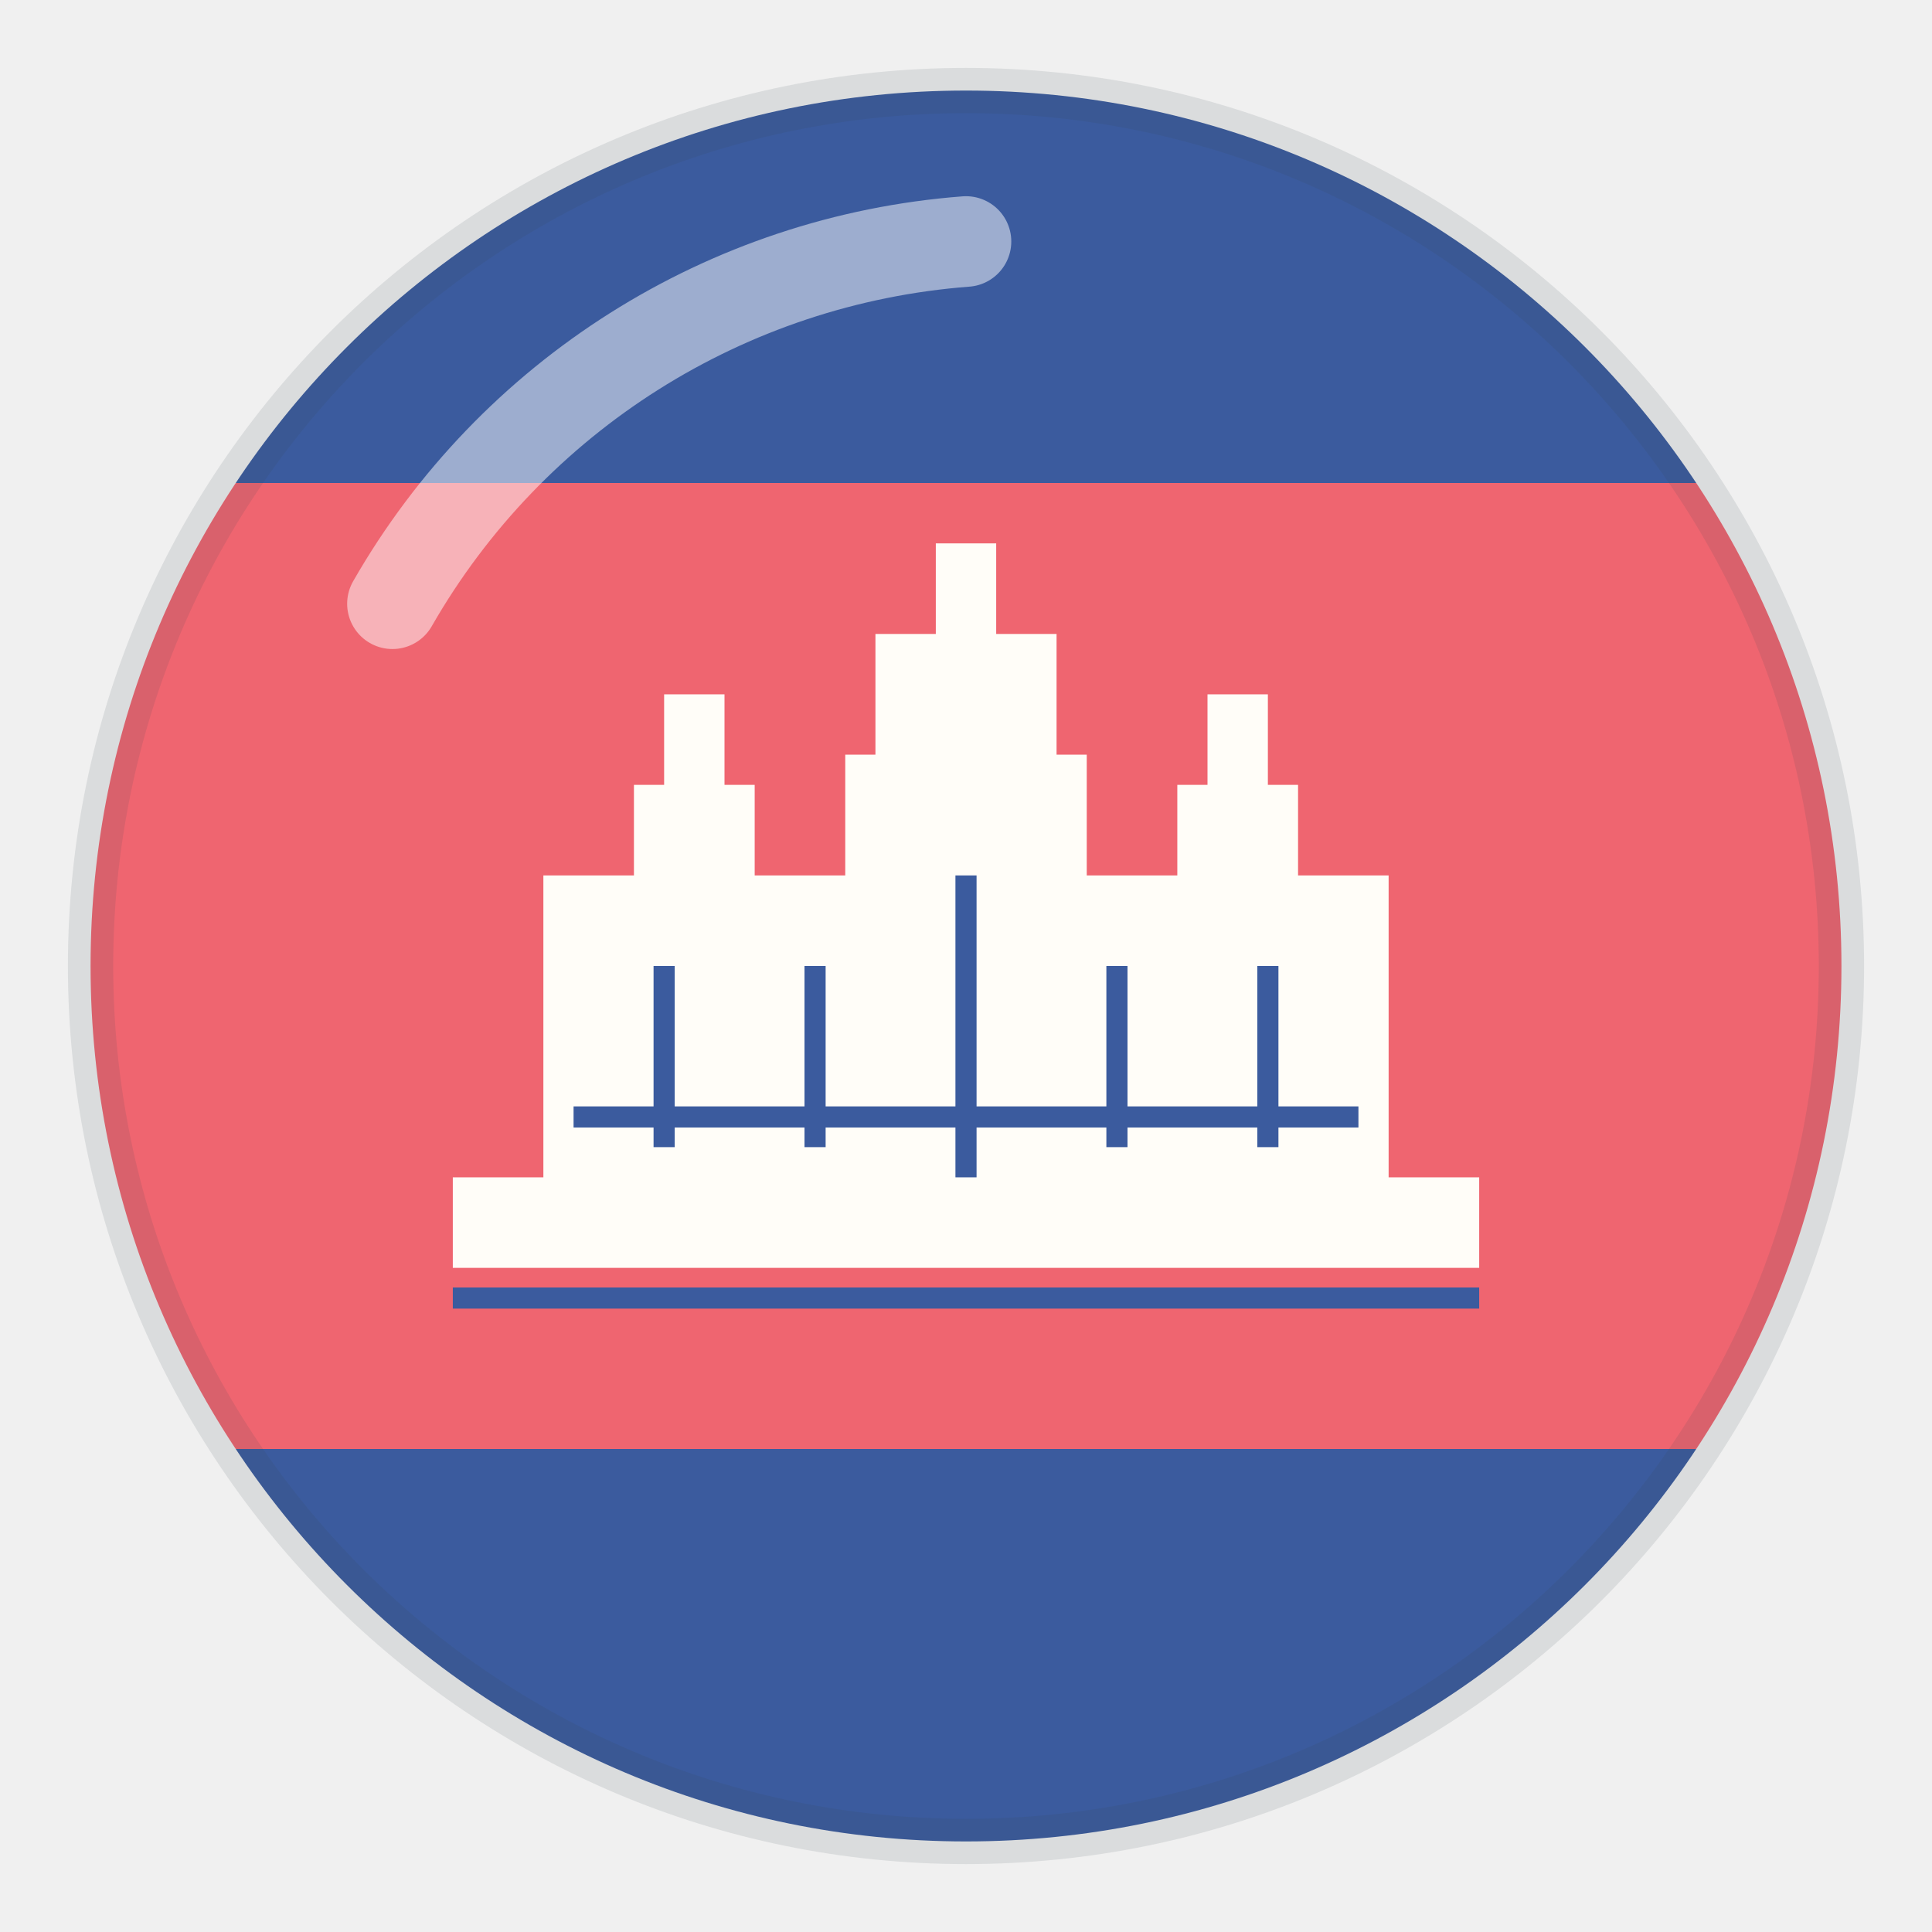
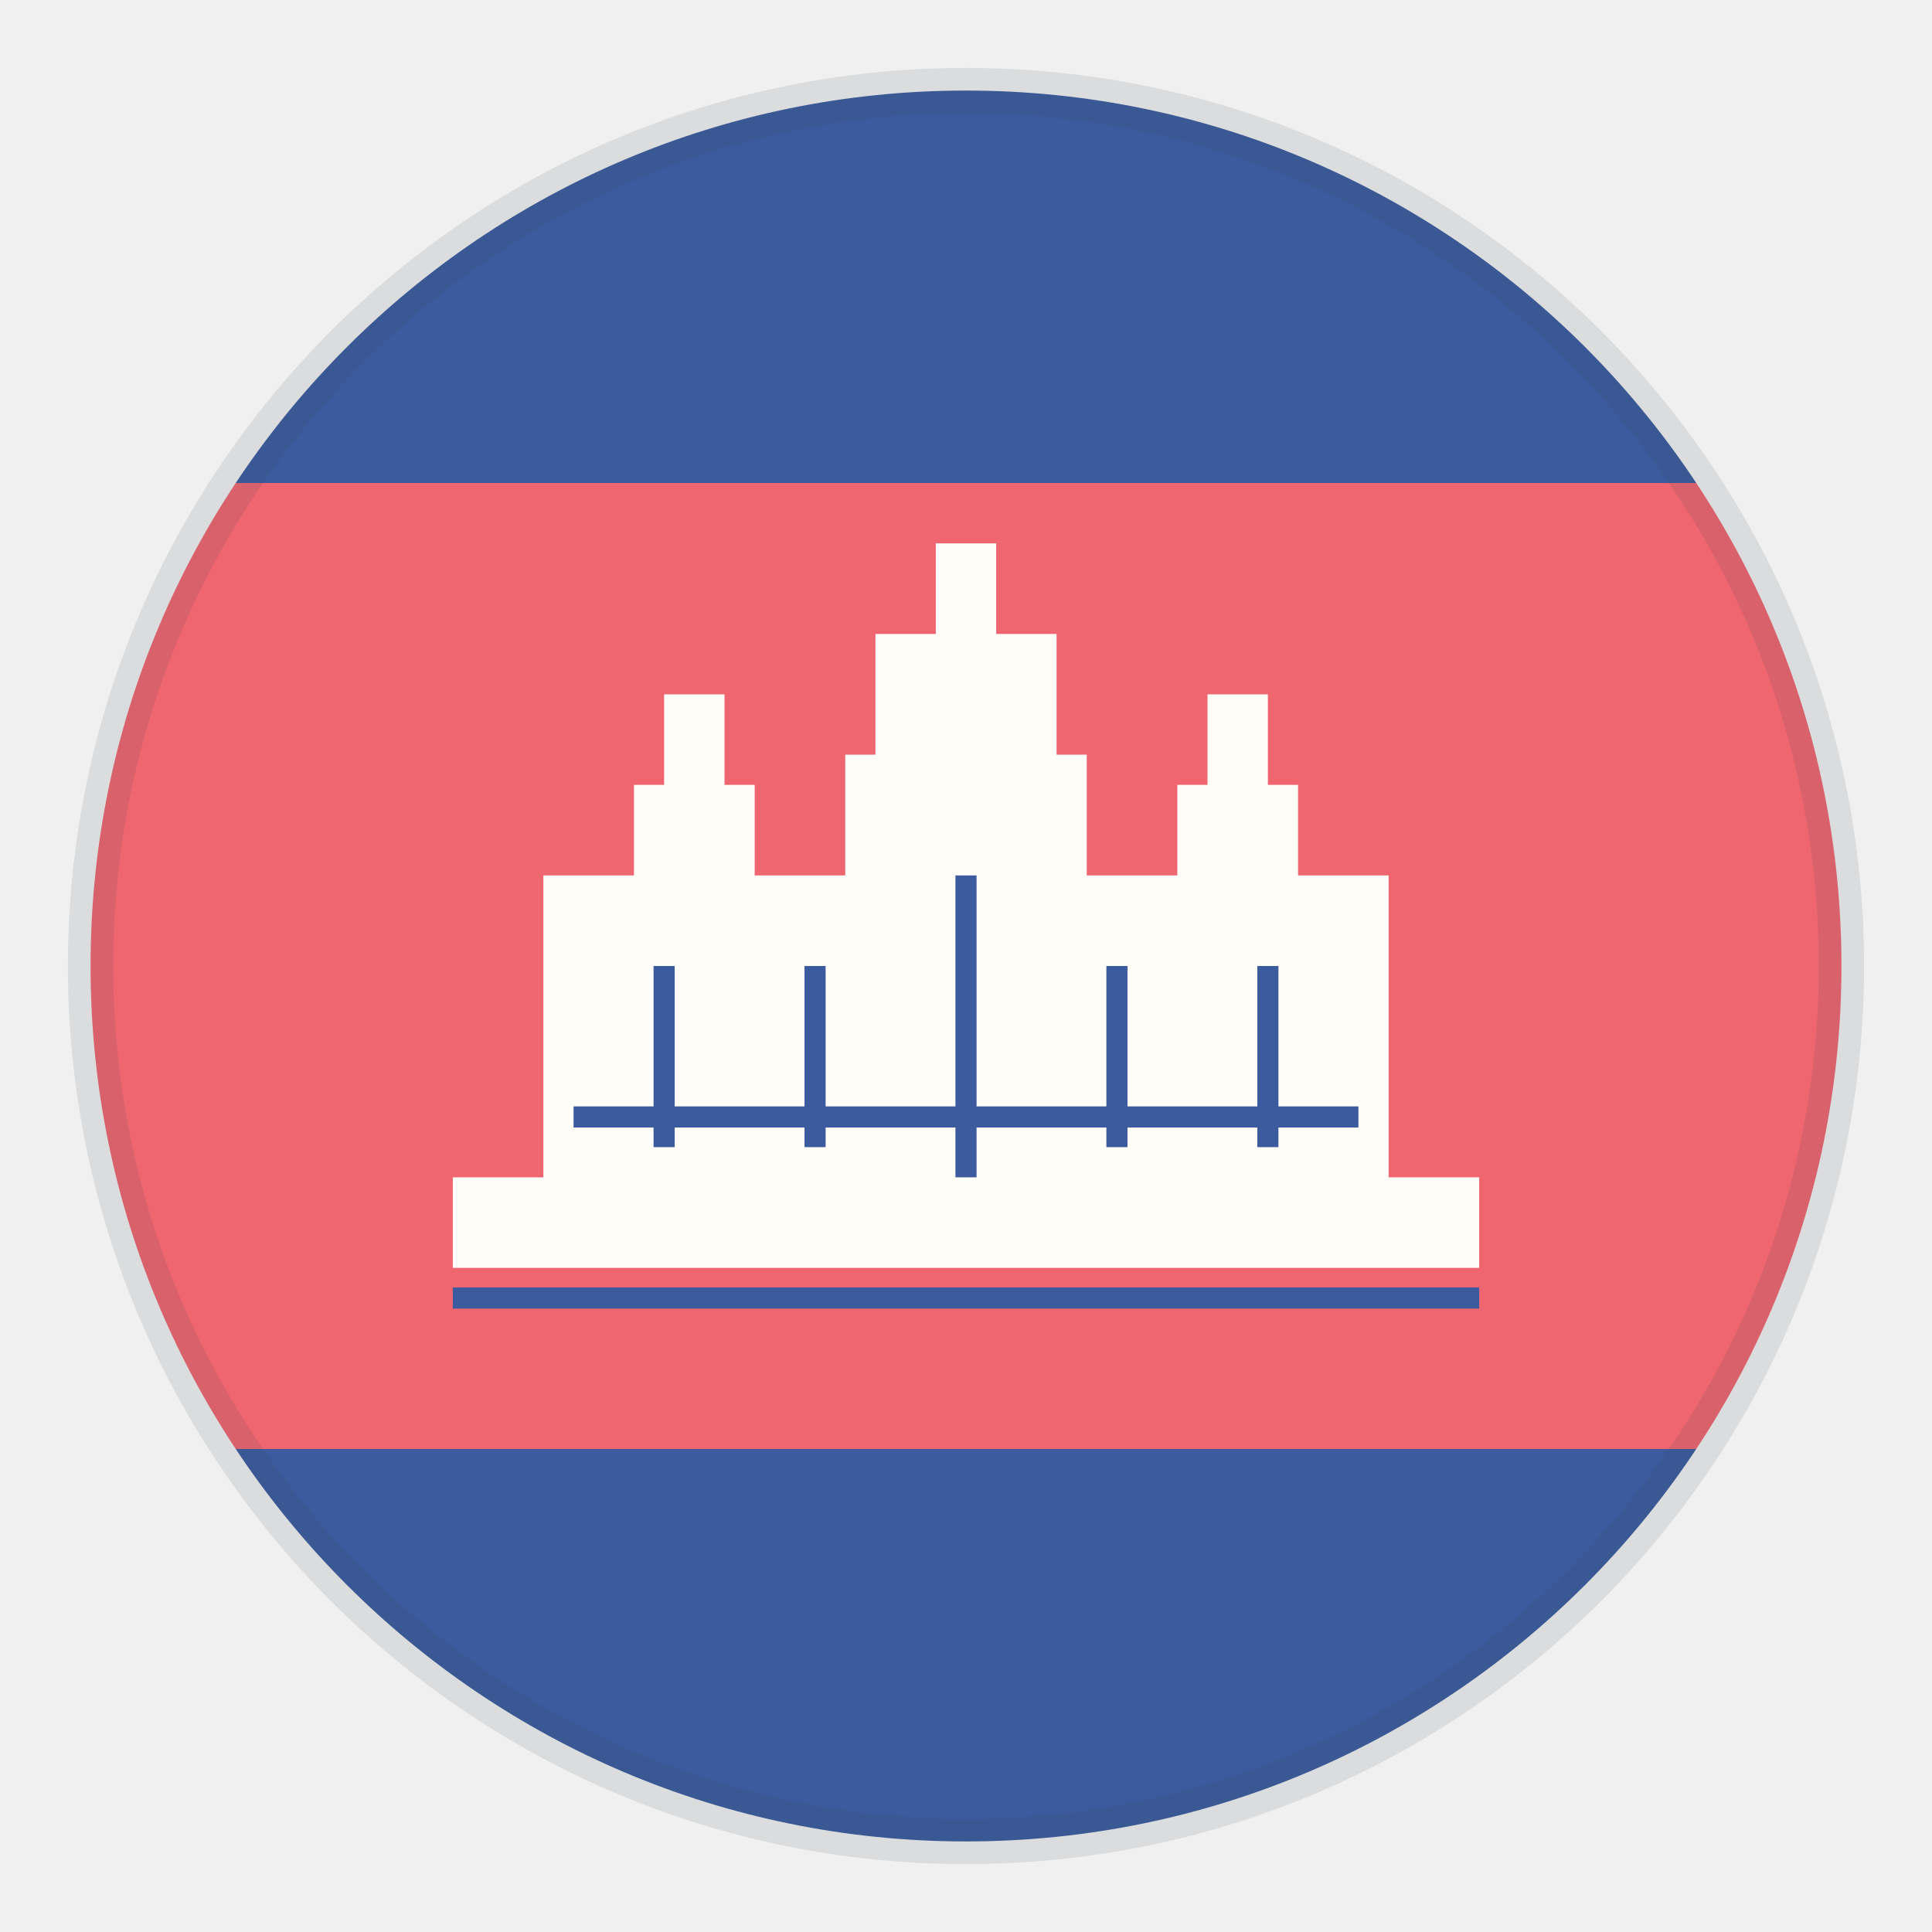
<svg xmlns="http://www.w3.org/2000/svg" width="64" height="64" viewBox="0 0 64 64">
  <defs>
    <clipPath id="disc">
      <circle cx="32" cy="32" r="29" />
    </clipPath>
  </defs>
  <g clip-path="url(#disc)">
    <rect x="0" y="0" width="64" height="16" fill="#3b5b9e" />
    <rect x="0" y="16" width="64" height="32" fill="#ef6570" />
    <rect x="0" y="48" width="64" height="16" fill="#3b5b9e" />
    <path d="M15 42H49V39H46V29H43V26H42V23H40V26H39V29H36V25H35V21H33V18H31V21H29V25H28V29H25V26H24V23H22V26H21V29H18V39H15Z" fill="#fffdf8" />
    <path d="M15 43H49M19 37H45M22 32V38M27 32V38M32 29V39M37 32V38M42 32V38" fill="none" stroke="#3b5b9e" stroke-width=".7" />
  </g>
  <circle cx="32" cy="32" r="29" fill="none" stroke="#344451" stroke-opacity=".12" stroke-width="1.5" />
-   <path d="M13 20a24 24 0 0 1 19-12" fill="none" stroke="#fff" stroke-opacity=".5" stroke-width="3" stroke-linecap="round" />
</svg>
